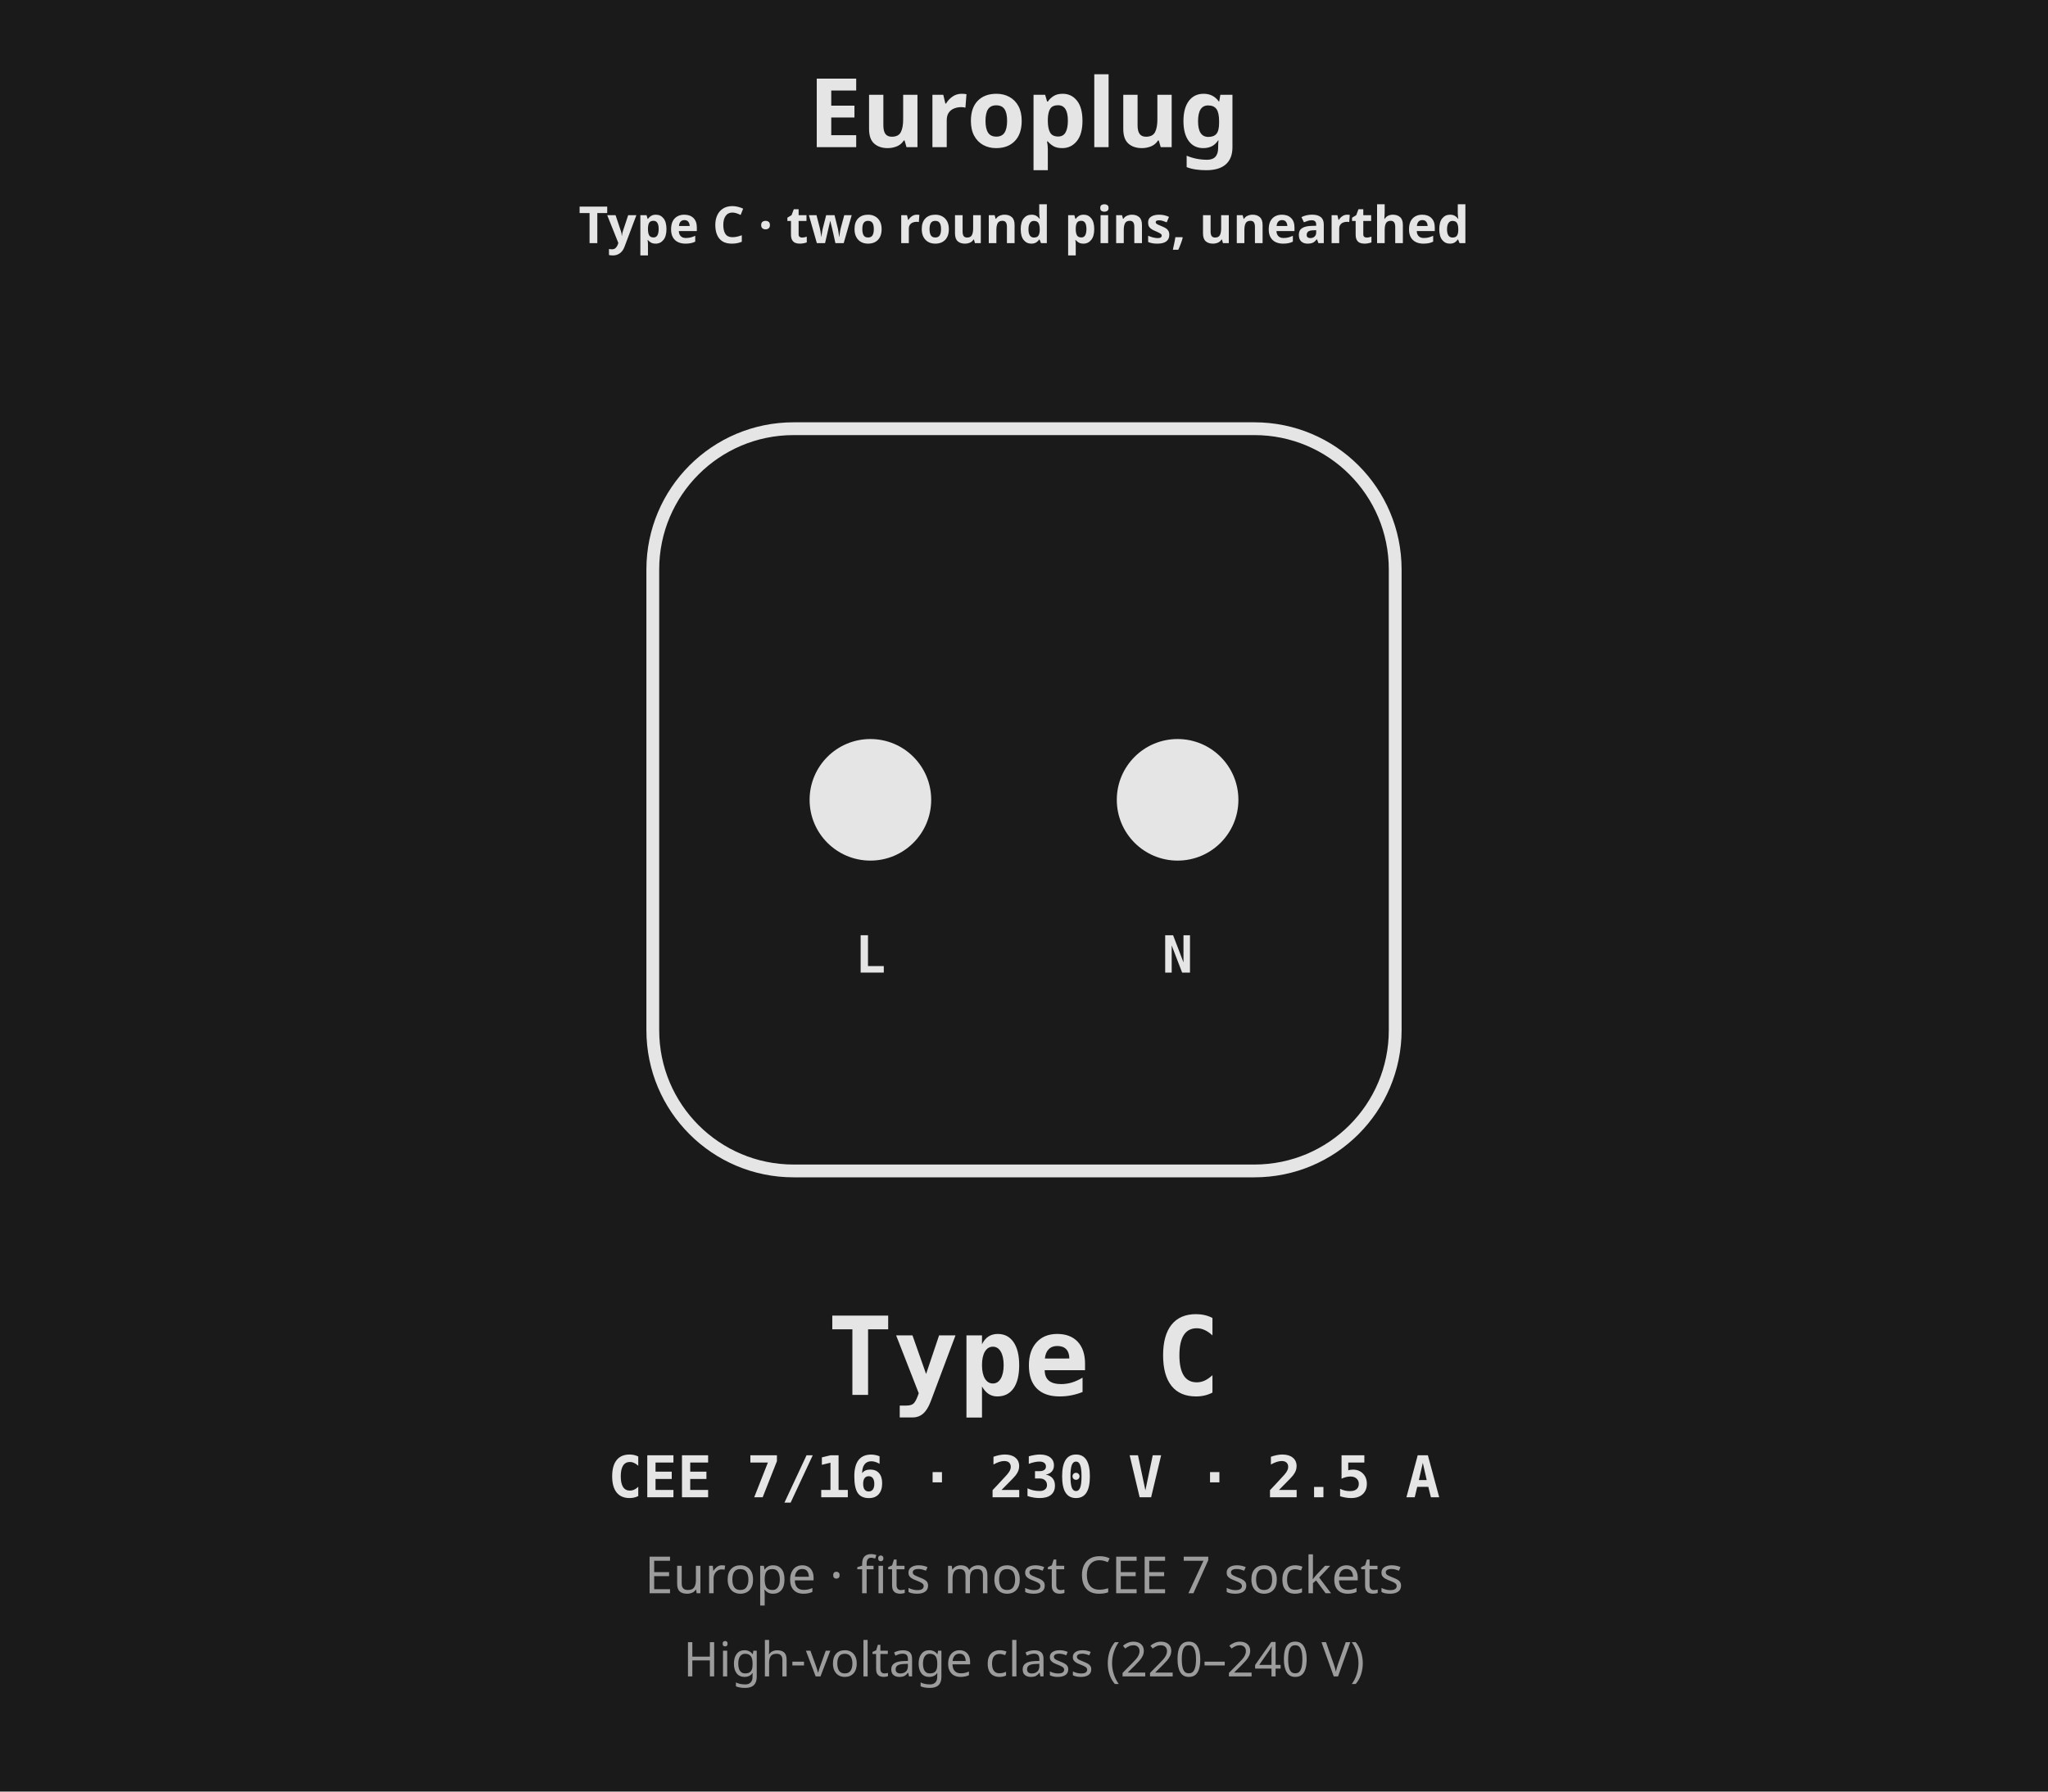
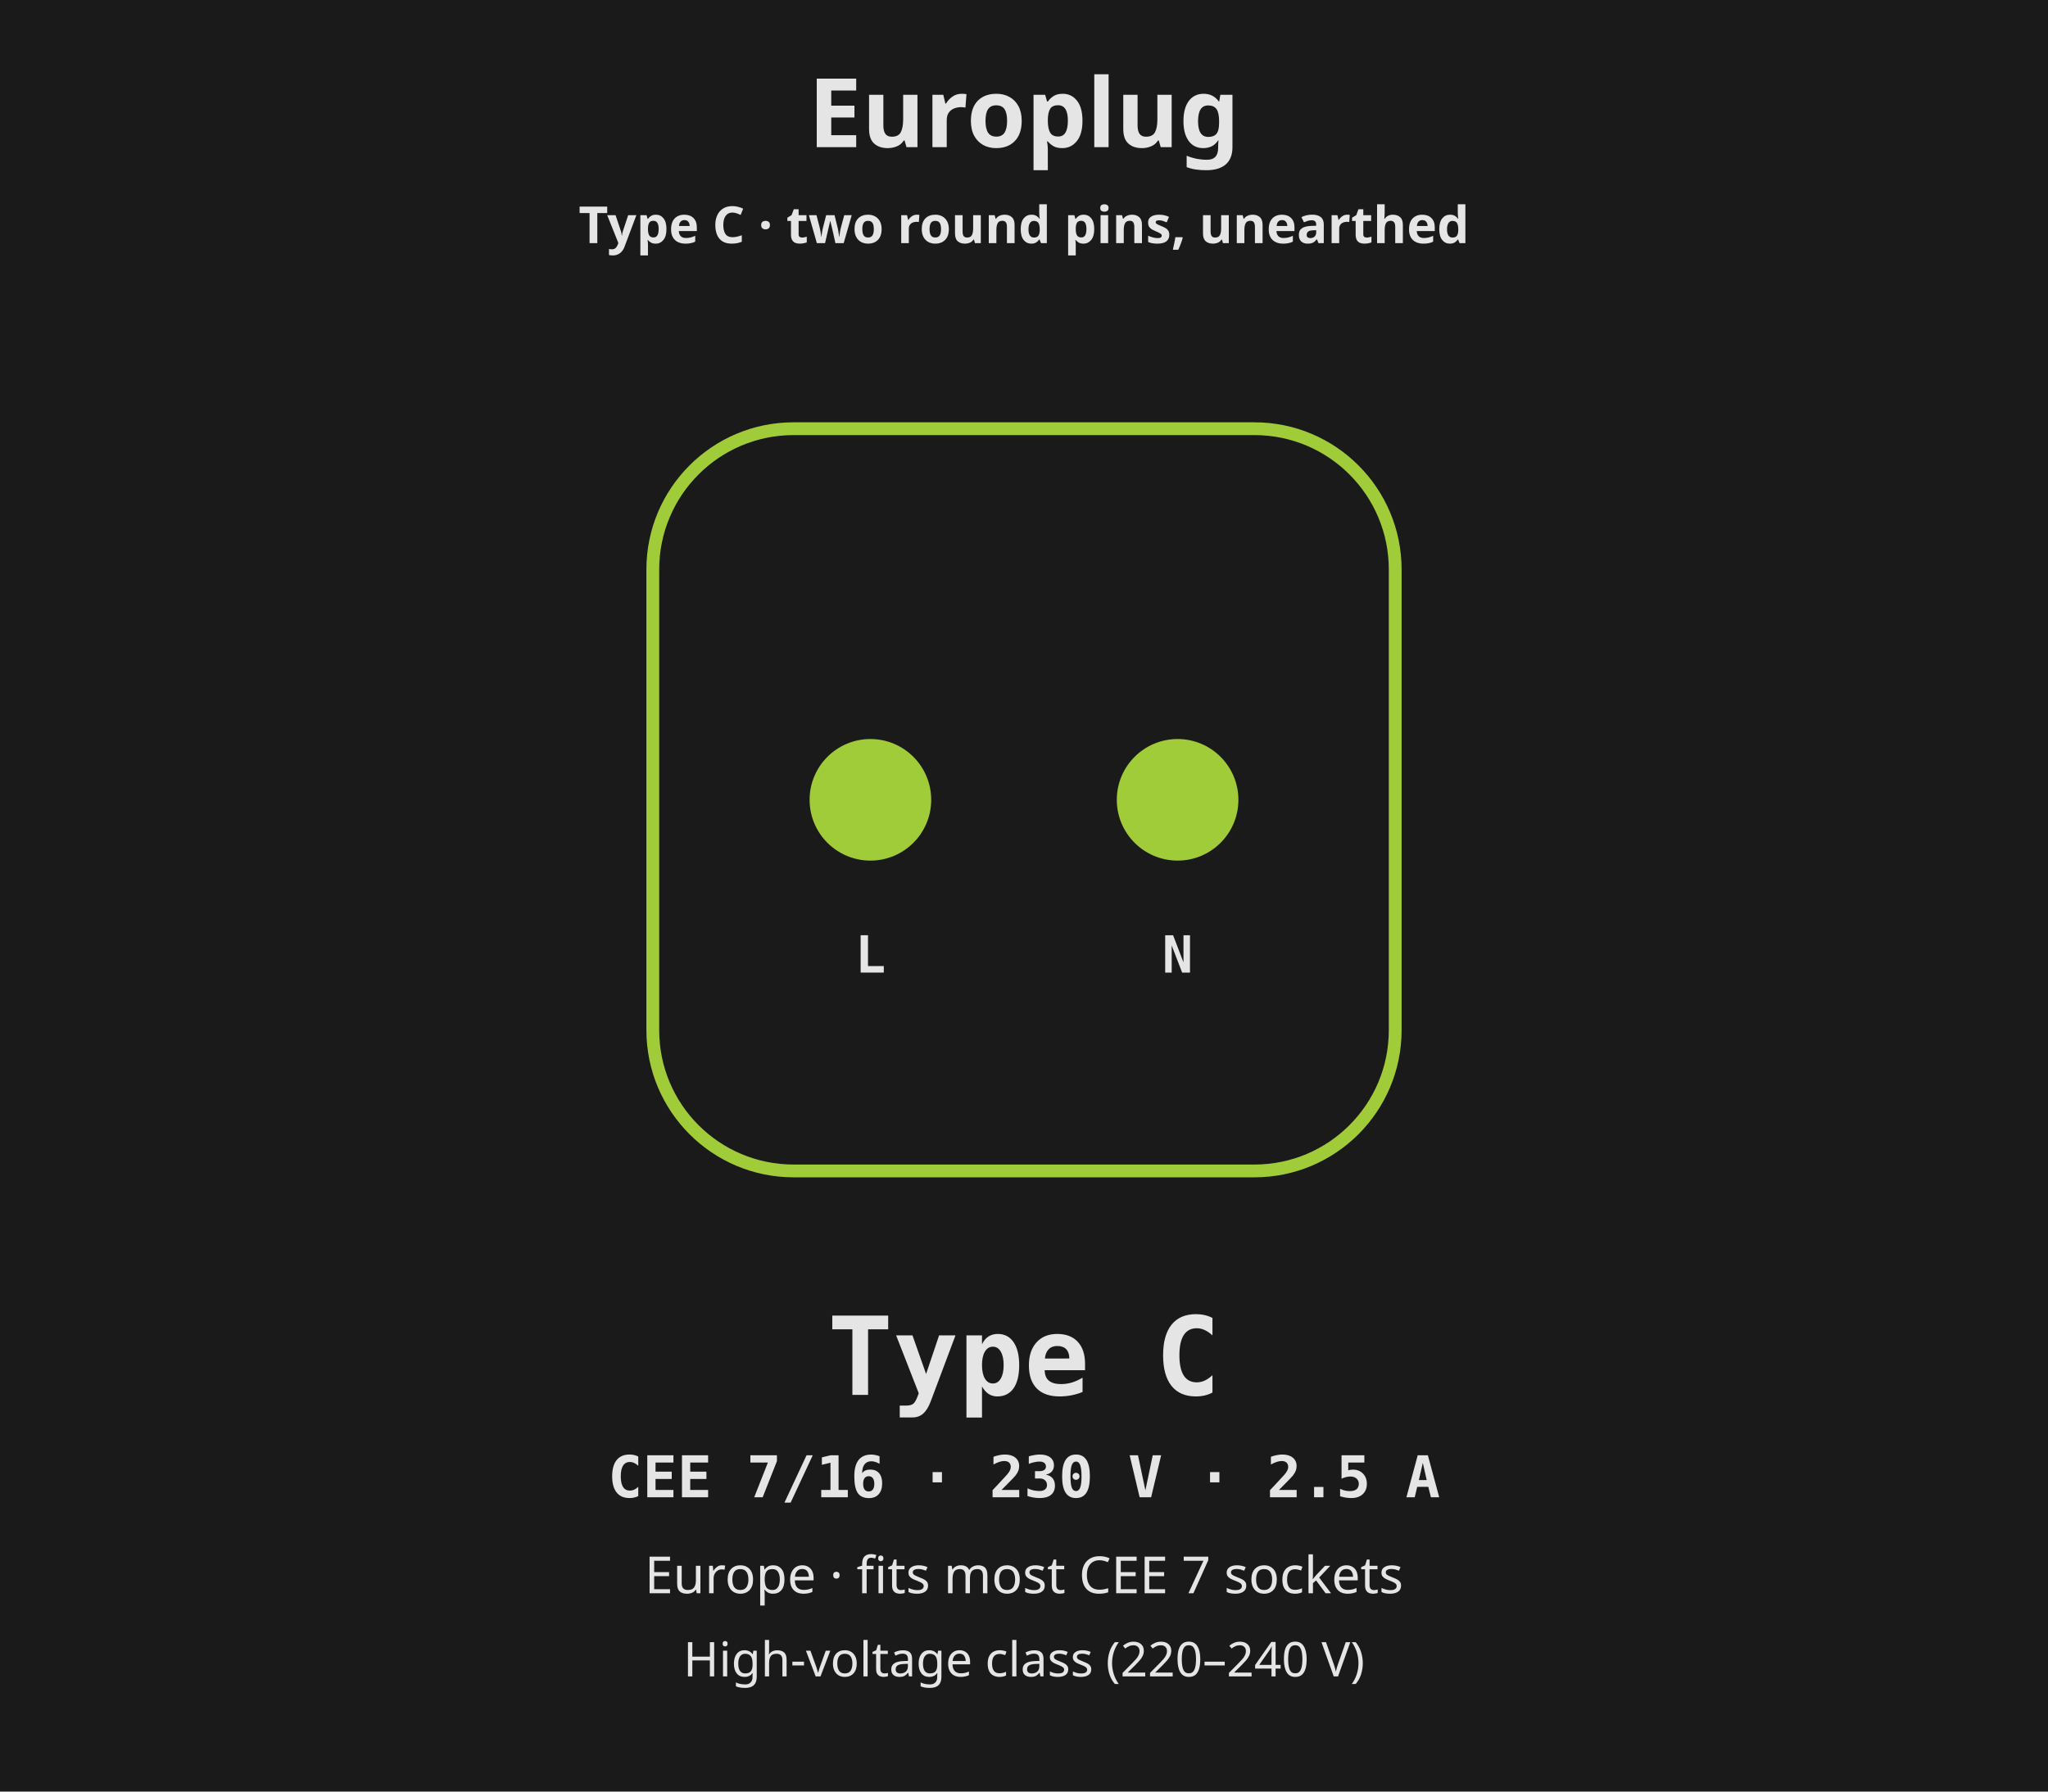
<svg xmlns="http://www.w3.org/2000/svg" viewBox="0 0 640 560" width="640" height="560" font-family="IBM Plex Sans, sans-serif" fill="none">
  <rect x="0" y="0" width="640" height="560" fill="#1A1A1A" />
  <text x="320" y="46" fill="#E5E5E5" font-size="30" font-weight="600" text-anchor="middle">Europlug</text>
  <text x="320" y="76" fill="#E5E5E5" font-size="16" font-weight="600" text-anchor="middle">Type C · two round pins, unearthed</text>
-   <rect x="204" y="134" width="232" height="232" rx="44" stroke="#E5E5E5" stroke-width="4" />
-   <circle cx="272" cy="250" r="19" fill="#E5E5E5" />
-   <circle cx="368" cy="250" r="19" fill="#E5E5E5" />
+   <rect x="204" y="134" width="232" height="232" rx="44" stroke="#A1CC3A" stroke-width="4" />
+   <circle cx="272" cy="250" r="19" fill="#A1CC3A" />
+   <circle cx="368" cy="250" r="19" fill="#A1CC3A" />
  <text x="272" y="304" fill="#E5E5E5" font-size="16" font-weight="700" text-anchor="middle" font-family="DM Mono, monospace">L</text>
  <text x="368" y="304" fill="#E5E5E5" font-size="16" font-weight="700" text-anchor="middle" font-family="DM Mono, monospace">N</text>
  <text x="320" y="436" fill="#E5E5E5" font-size="34" font-weight="600" text-anchor="middle" font-family="DM Mono, monospace">Type C</text>
  <text x="320" y="468" fill="#E5E5E5" font-size="18" font-weight="600" text-anchor="middle" font-family="DM Mono, monospace">CEE 7/16 · 230 V · 2.5 A</text>
-   <text x="320" y="498" fill="#9C9C9C" font-size="16" font-weight="500" text-anchor="middle">Europe · fits most CEE 7 sockets</text>
-   <text x="320" y="524" fill="#9C9C9C" font-size="15" font-weight="500" text-anchor="middle">High-voltage class (220–240 V)</text>
+   <text x="320" y="498" fill="#E5E5E5" font-size="16" font-weight="500" text-anchor="middle">Europe · fits most CEE 7 sockets</text>
+   <text x="320" y="524" fill="#E5E5E5" font-size="15" font-weight="500" text-anchor="middle">High-voltage class (220–240 V)</text>
</svg>
